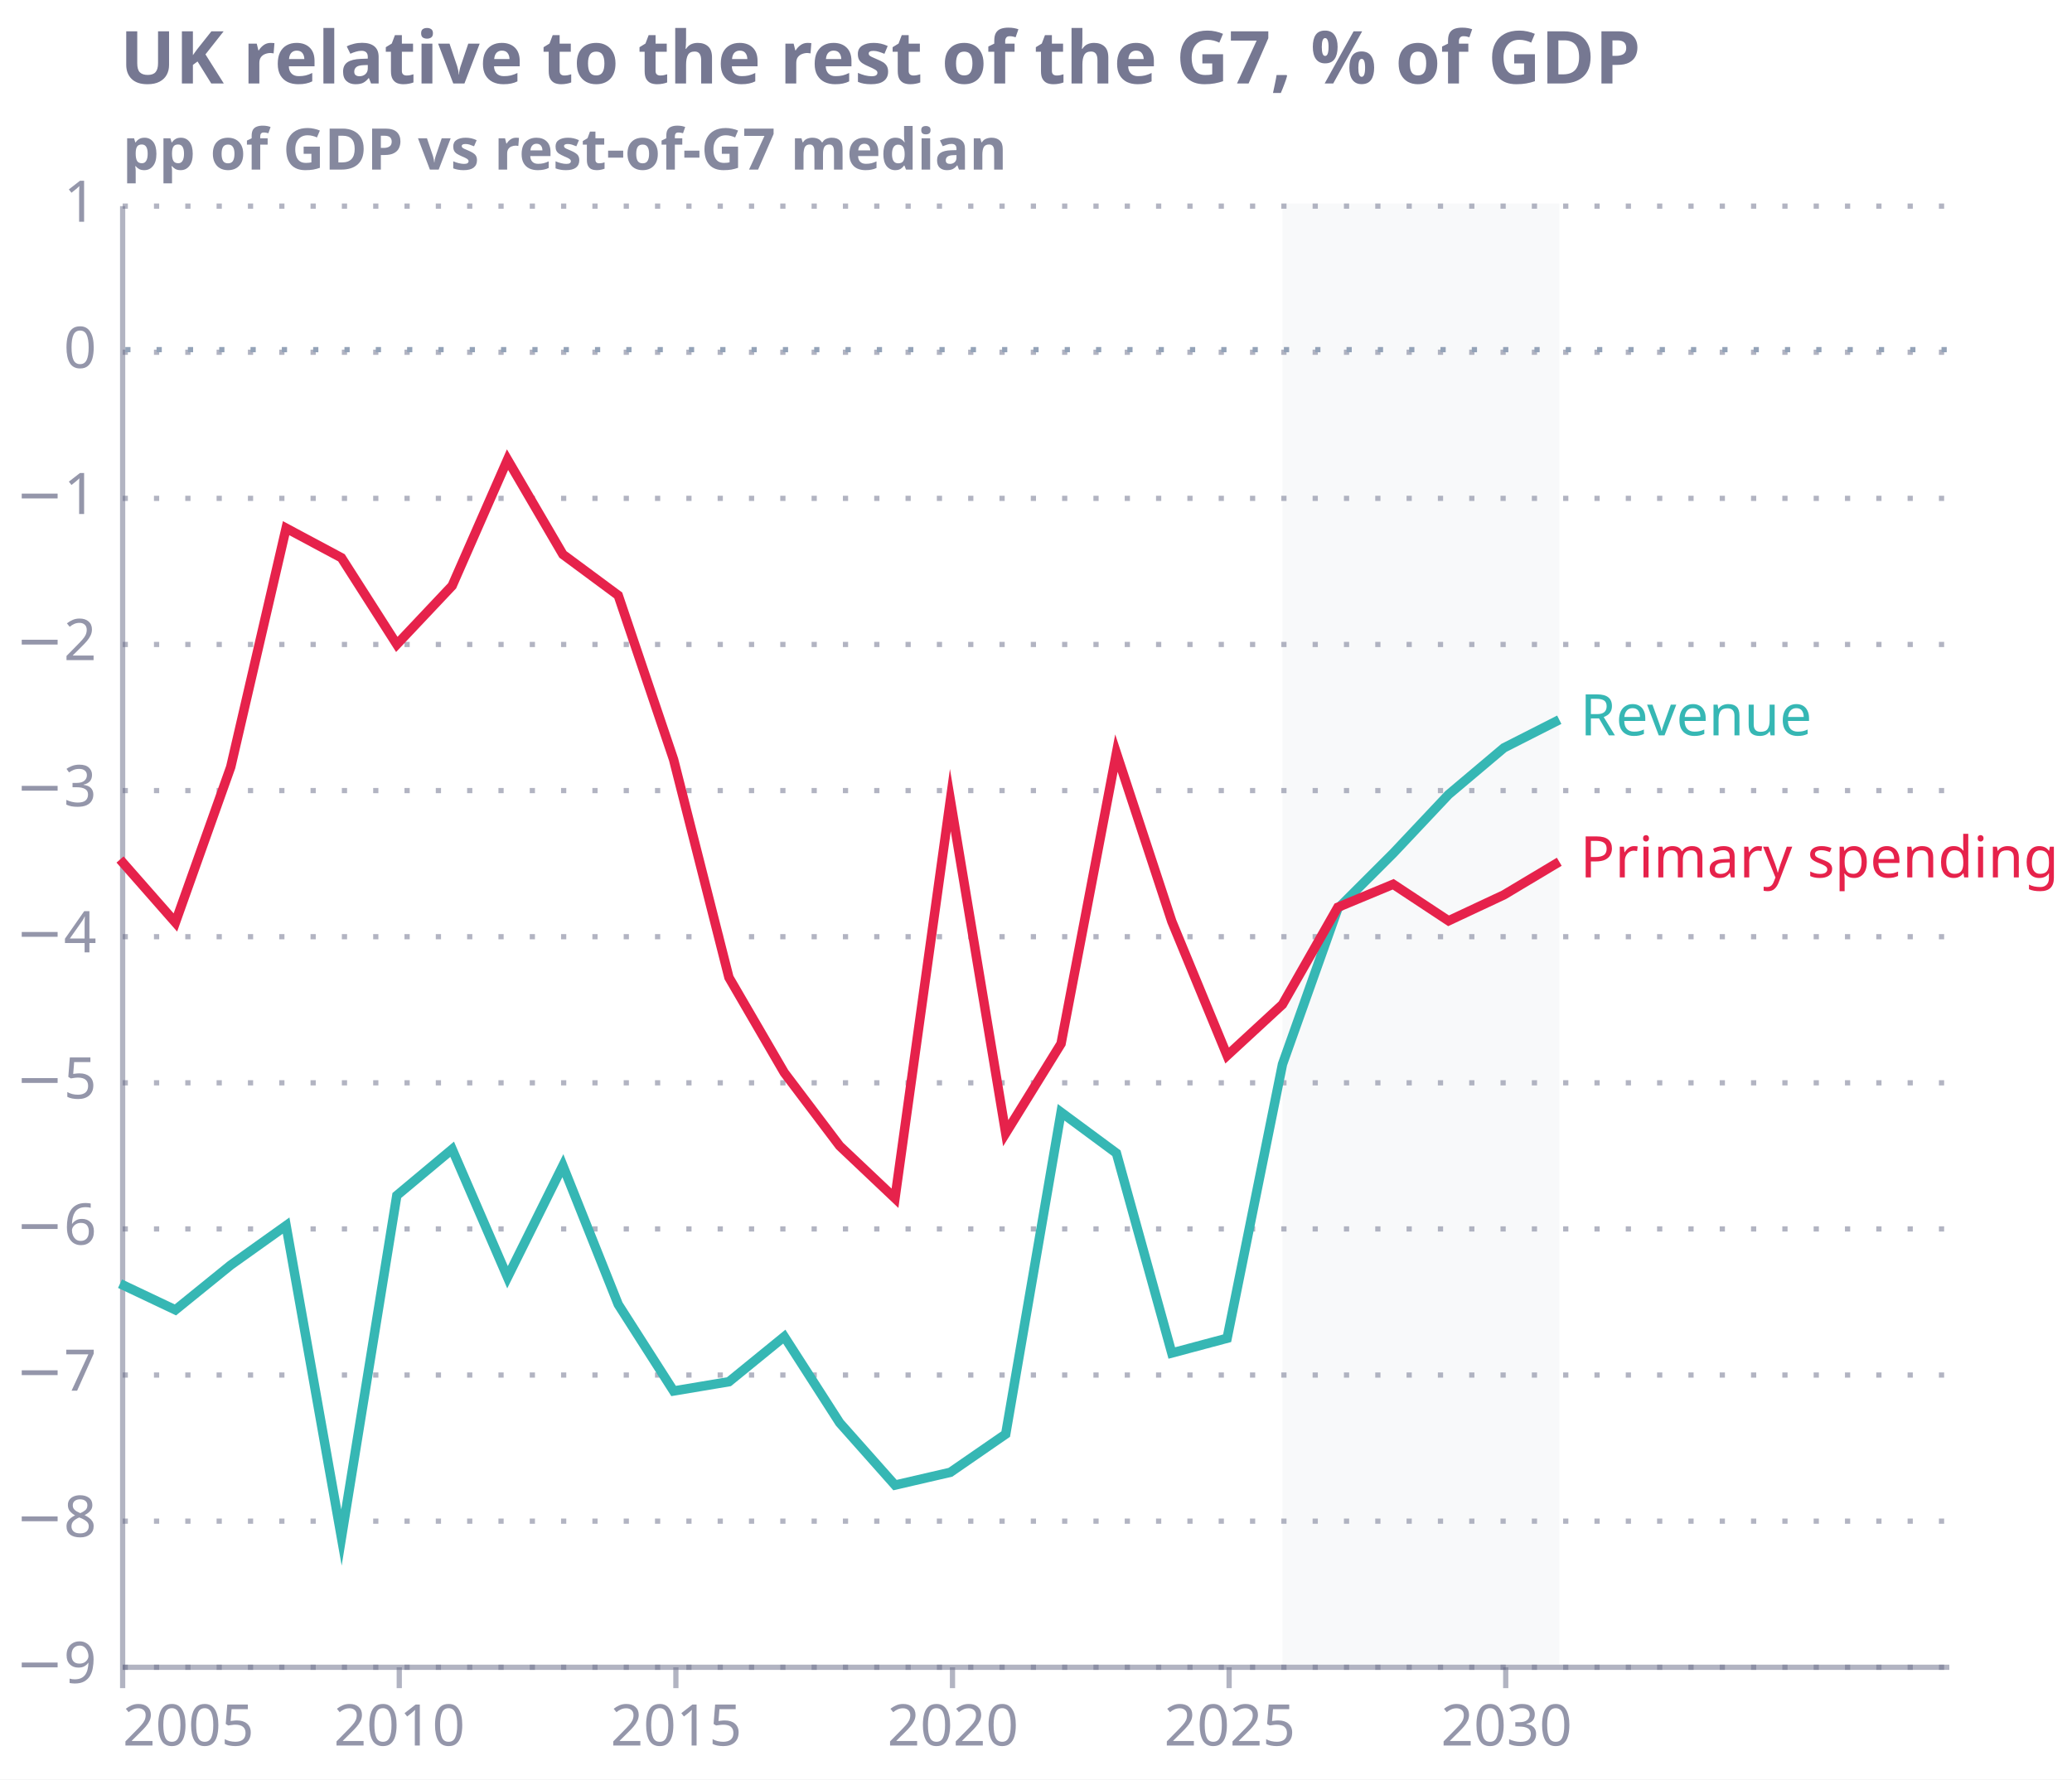
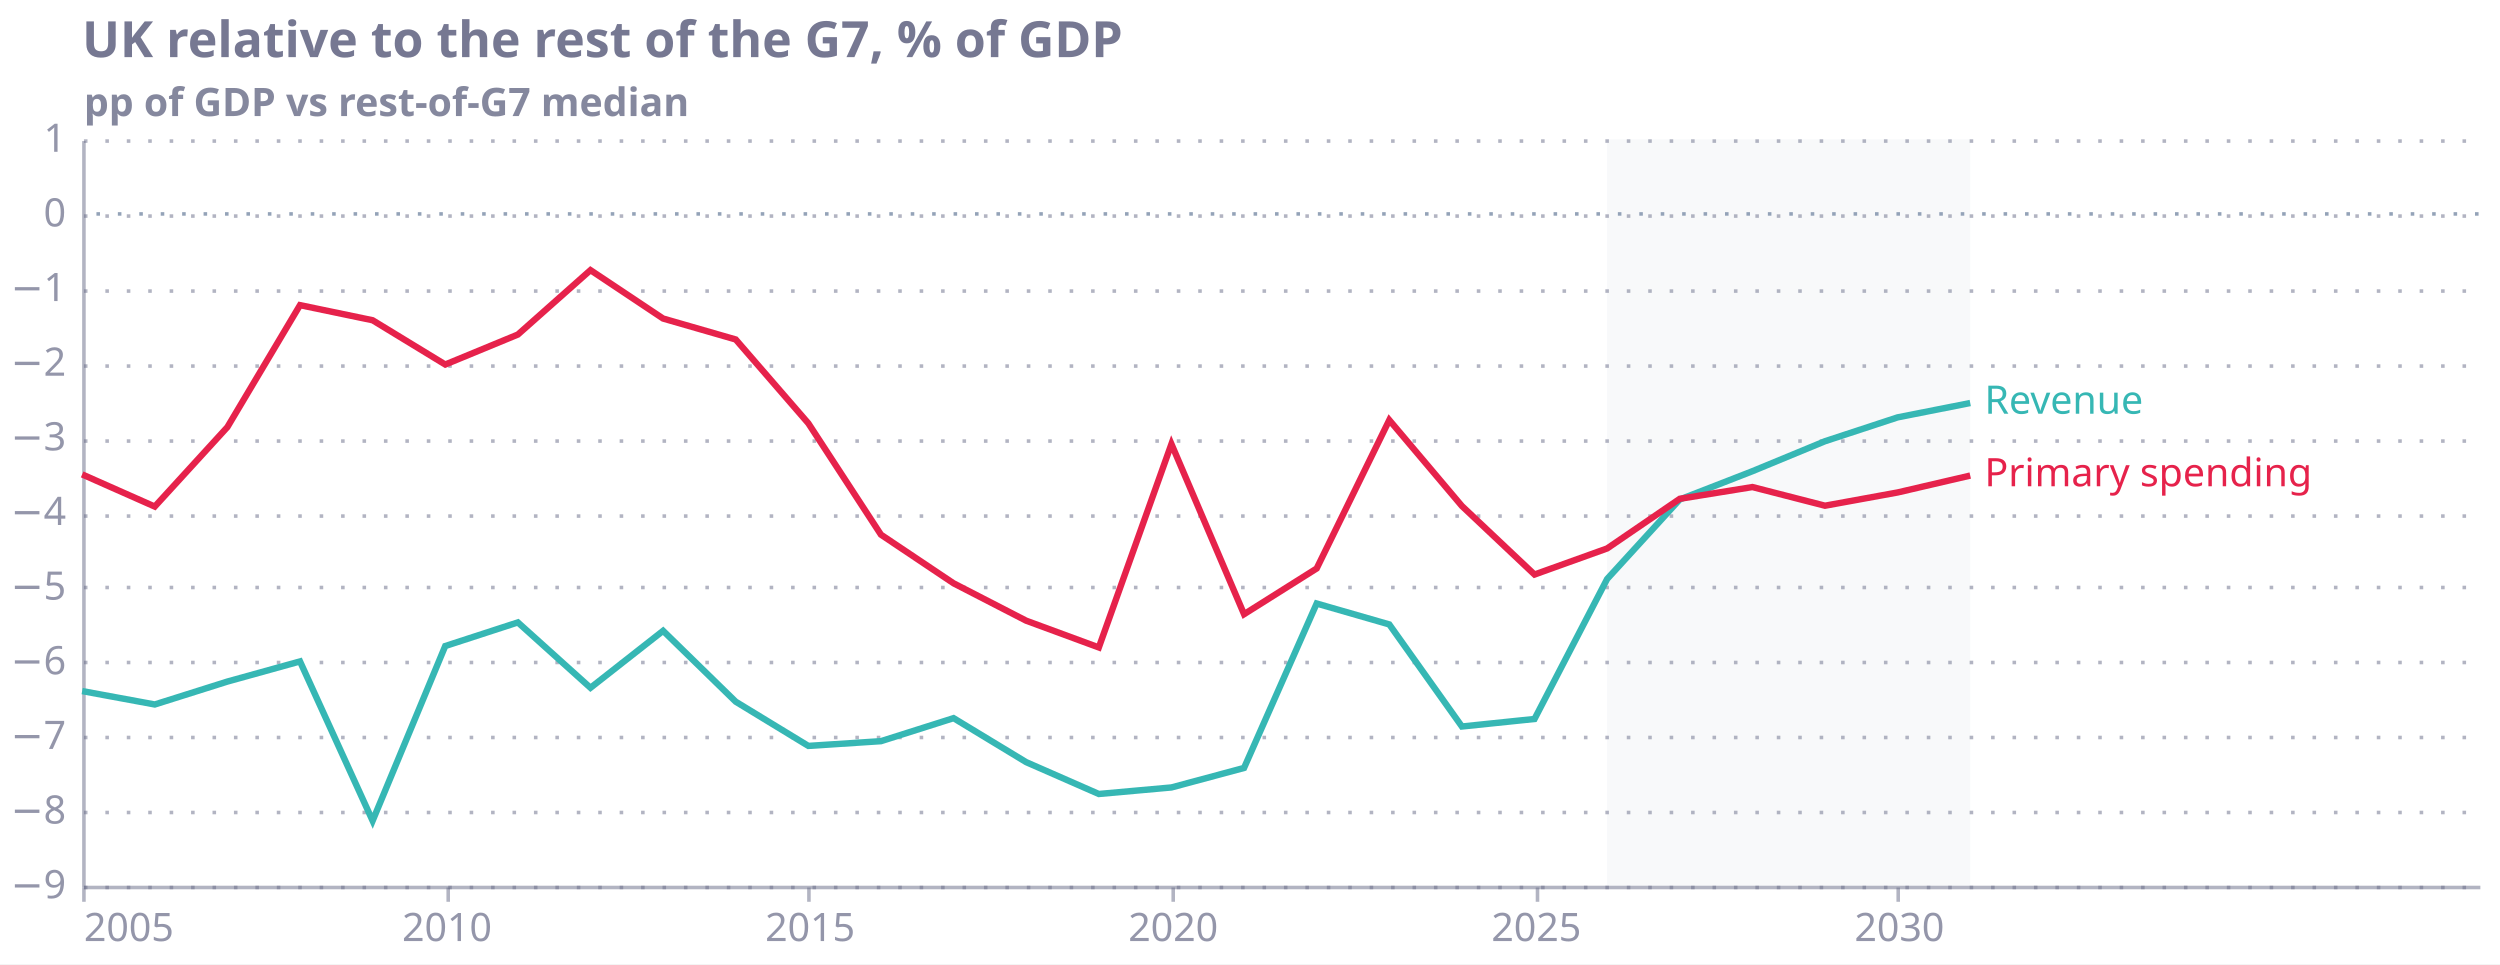
- <svg xmlns="http://www.w3.org/2000/svg" version="1.1" class="marks" width="397" height="341" viewBox="0 0 397 341">
-   <rect width="397" height="341" fill="white" />
+ <svg xmlns="http://www.w3.org/2000/svg" version="1.1" class="marks" width="700" height="270" viewBox="0 0 700 270">
+   <rect width="700" height="270" fill="white" />
  <g fill="none" stroke-miterlimit="10" transform="translate(23,39)">
    <g class="mark-group role-frame root" role="graphics-object" aria-roledescription="group mark container">
      <g transform="translate(0,0)">
-         <path class="background" aria-hidden="true" d="M0,0h350v280h-350Z" />
+         <path class="background" aria-hidden="true" d="M0,0h671v209h-671Z" />
        <g>
          <g class="mark-group role-axis" aria-hidden="true">
            <g transform="translate(0.5,0.5)">
              <path class="background" aria-hidden="true" d="M0,0h0v0h0Z" pointer-events="none" />
              <g>
                <g class="mark-rule role-axis-grid" pointer-events="none">
-                   <line transform="translate(0,280)" x2="350" y2="0" stroke="#676A86" stroke-opacity="0.5" stroke-width="1" stroke-dasharray="1,5" opacity="1" />
-                   <line transform="translate(0,252)" x2="350" y2="0" stroke="#676A86" stroke-opacity="0.5" stroke-width="1" stroke-dasharray="1,5" opacity="1" />
-                   <line transform="translate(0,224)" x2="350" y2="0" stroke="#676A86" stroke-opacity="0.5" stroke-width="1" stroke-dasharray="1,5" opacity="1" />
-                   <line transform="translate(0,196)" x2="350" y2="0" stroke="#676A86" stroke-opacity="0.5" stroke-width="1" stroke-dasharray="1,5" opacity="1" />
-                   <line transform="translate(0,168)" x2="350" y2="0" stroke="#676A86" stroke-opacity="0.5" stroke-width="1" stroke-dasharray="1,5" opacity="1" />
-                   <line transform="translate(0,140)" x2="350" y2="0" stroke="#676A86" stroke-opacity="0.5" stroke-width="1" stroke-dasharray="1,5" opacity="1" />
-                   <line transform="translate(0,112)" x2="350" y2="0" stroke="#676A86" stroke-opacity="0.5" stroke-width="1" stroke-dasharray="1,5" opacity="1" />
-                   <line transform="translate(0,84)" x2="350" y2="0" stroke="#676A86" stroke-opacity="0.5" stroke-width="1" stroke-dasharray="1,5" opacity="1" />
-                   <line transform="translate(0,56)" x2="350" y2="0" stroke="#676A86" stroke-opacity="0.5" stroke-width="1" stroke-dasharray="1,5" opacity="1" />
-                   <line transform="translate(0,28)" x2="350" y2="0" stroke="#676A86" stroke-opacity="0.5" stroke-width="1" stroke-dasharray="1,5" opacity="1" />
-                   <line transform="translate(0,0)" x2="350" y2="0" stroke="#676A86" stroke-opacity="0.5" stroke-width="1" stroke-dasharray="1,5" opacity="1" />
+                   <line transform="translate(0,209)" x2="671" y2="0" stroke="#676A86" stroke-opacity="0.5" stroke-width="1" stroke-dasharray="1,5" opacity="1" />
+                   <line transform="translate(0,188)" x2="671" y2="0" stroke="#676A86" stroke-opacity="0.5" stroke-width="1" stroke-dasharray="1,5" opacity="1" />
+                   <line transform="translate(0,167)" x2="671" y2="0" stroke="#676A86" stroke-opacity="0.5" stroke-width="1" stroke-dasharray="1,5" opacity="1" />
+                   <line transform="translate(0,146)" x2="671" y2="0" stroke="#676A86" stroke-opacity="0.5" stroke-width="1" stroke-dasharray="1,5" opacity="1" />
+                   <line transform="translate(0,125)" x2="671" y2="0" stroke="#676A86" stroke-opacity="0.5" stroke-width="1" stroke-dasharray="1,5" opacity="1" />
+                   <line transform="translate(0,105)" x2="671" y2="0" stroke="#676A86" stroke-opacity="0.5" stroke-width="1" stroke-dasharray="1,5" opacity="1" />
+                   <line transform="translate(0,84)" x2="671" y2="0" stroke="#676A86" stroke-opacity="0.5" stroke-width="1" stroke-dasharray="1,5" opacity="1" />
+                   <line transform="translate(0,63)" x2="671" y2="0" stroke="#676A86" stroke-opacity="0.5" stroke-width="1" stroke-dasharray="1,5" opacity="1" />
+                   <line transform="translate(0,42)" x2="671" y2="0" stroke="#676A86" stroke-opacity="0.5" stroke-width="1" stroke-dasharray="1,5" opacity="1" />
+                   <line transform="translate(0,21)" x2="671" y2="0" stroke="#676A86" stroke-opacity="0.5" stroke-width="1" stroke-dasharray="1,5" opacity="1" />
+                   <line transform="translate(0,0)" x2="671" y2="0" stroke="#676A86" stroke-opacity="0.5" stroke-width="1" stroke-dasharray="1,5" opacity="1" />
                </g>
              </g>
              <path class="foreground" aria-hidden="true" d="" pointer-events="none" display="none" />
            </g>
          </g>
          <g class="mark-group role-axis" role="graphics-symbol" aria-roledescription="axis" aria-label="X-axis for a linear scale with values from 2005 to 2038">
-             <g transform="translate(0.5,280.5)">
+             <g transform="translate(0.5,209.5)">
              <path class="background" aria-hidden="true" d="M0,0h0v0h0Z" pointer-events="none" />
              <g>
                <g class="mark-rule role-axis-tick" pointer-events="none">
                  <line transform="translate(0,0)" x2="0" y2="4" stroke="#676A86" stroke-opacity="0.5" stroke-width="1" opacity="1" />
-                   <line transform="translate(53,0)" x2="0" y2="4" stroke="#676A86" stroke-opacity="0.5" stroke-width="1" opacity="1" />
-                   <line transform="translate(106,0)" x2="0" y2="4" stroke="#676A86" stroke-opacity="0.5" stroke-width="1" opacity="1" />
-                   <line transform="translate(159,0)" x2="0" y2="4" stroke="#676A86" stroke-opacity="0.5" stroke-width="1" opacity="1" />
-                   <line transform="translate(212,0)" x2="0" y2="4" stroke="#676A86" stroke-opacity="0.5" stroke-width="1" opacity="1" />
-                   <line transform="translate(265,0)" x2="0" y2="4" stroke="#676A86" stroke-opacity="0.5" stroke-width="1" opacity="1" />
+                   <line transform="translate(102,0)" x2="0" y2="4" stroke="#676A86" stroke-opacity="0.5" stroke-width="1" opacity="1" />
+                   <line transform="translate(203,0)" x2="0" y2="4" stroke="#676A86" stroke-opacity="0.5" stroke-width="1" opacity="1" />
+                   <line transform="translate(305,0)" x2="0" y2="4" stroke="#676A86" stroke-opacity="0.5" stroke-width="1" opacity="1" />
+                   <line transform="translate(407,0)" x2="0" y2="4" stroke="#676A86" stroke-opacity="0.5" stroke-width="1" opacity="1" />
+                   <line transform="translate(508,0)" x2="0" y2="4" stroke="#676A86" stroke-opacity="0.5" stroke-width="1" opacity="1" />
                </g>
                <g class="mark-text role-axis-label" pointer-events="none">
                  <text text-anchor="start" transform="translate(0,15)" font-family="Circular Std" font-size="11px" fill="#676A86" fill-opacity="0.7" opacity="1">2005</text>
-                   <text text-anchor="middle" transform="translate(53.0303,15)" font-family="Circular Std" font-size="11px" fill="#676A86" fill-opacity="0.7" opacity="1">2010</text>
-                   <text text-anchor="middle" transform="translate(106.0606,15)" font-family="Circular Std" font-size="11px" fill="#676A86" fill-opacity="0.7" opacity="1">2015</text>
-                   <text text-anchor="middle" transform="translate(159.0909,15)" font-family="Circular Std" font-size="11px" fill="#676A86" fill-opacity="0.7" opacity="1">2020</text>
-                   <text text-anchor="middle" transform="translate(212.1212,15)" font-family="Circular Std" font-size="11px" fill="#676A86" fill-opacity="0.7" opacity="1">2025</text>
-                   <text text-anchor="middle" transform="translate(265.1515,15)" font-family="Circular Std" font-size="11px" fill="#676A86" fill-opacity="0.7" opacity="1">2030</text>
+                   <text text-anchor="middle" transform="translate(101.6667,15)" font-family="Circular Std" font-size="11px" fill="#676A86" fill-opacity="0.7" opacity="1">2010</text>
+                   <text text-anchor="middle" transform="translate(203.3333,15)" font-family="Circular Std" font-size="11px" fill="#676A86" fill-opacity="0.7" opacity="1">2015</text>
+                   <text text-anchor="middle" transform="translate(305,15)" font-family="Circular Std" font-size="11px" fill="#676A86" fill-opacity="0.7" opacity="1">2020</text>
+                   <text text-anchor="middle" transform="translate(406.6667,15)" font-family="Circular Std" font-size="11px" fill="#676A86" fill-opacity="0.7" opacity="1">2025</text>
+                   <text text-anchor="middle" transform="translate(508.3333,15)" font-family="Circular Std" font-size="11px" fill="#676A86" fill-opacity="0.7" opacity="1">2030</text>
                </g>
                <g class="mark-rule role-axis-domain" pointer-events="none">
-                   <line transform="translate(0,0)" x2="350" y2="0" stroke="#676A86" stroke-opacity="0.5" stroke-width="1" opacity="1" />
+                   <line transform="translate(0,0)" x2="671" y2="0" stroke="#676A86" stroke-opacity="0.5" stroke-width="1" opacity="1" />
                </g>
              </g>
              <path class="foreground" aria-hidden="true" d="" pointer-events="none" display="none" />
            </g>
          </g>
          <g class="mark-group role-axis" role="graphics-symbol" aria-roledescription="axis" aria-label="Y-axis titled 'pp of GDP vs rest-of-G7 median' for a linear scale with values from −9 to 1">
            <g transform="translate(0.5,0.5)">
              <path class="background" aria-hidden="true" d="M0,0h0v0h0Z" pointer-events="none" />
              <g>
                <g class="mark-text role-axis-label" pointer-events="none">
-                   <text text-anchor="end" transform="translate(-5,283)" font-family="Circular Std" font-size="11px" fill="#676A86" fill-opacity="0.7" opacity="1">−9</text>
-                   <text text-anchor="end" transform="translate(-5,255)" font-family="Circular Std" font-size="11px" fill="#676A86" fill-opacity="0.7" opacity="1">−8</text>
-                   <text text-anchor="end" transform="translate(-5,227)" font-family="Circular Std" font-size="11px" fill="#676A86" fill-opacity="0.7" opacity="1">−7</text>
-                   <text text-anchor="end" transform="translate(-5,199)" font-family="Circular Std" font-size="11px" fill="#676A86" fill-opacity="0.7" opacity="1">−6</text>
-                   <text text-anchor="end" transform="translate(-5,171)" font-family="Circular Std" font-size="11px" fill="#676A86" fill-opacity="0.7" opacity="1">−5</text>
-                   <text text-anchor="end" transform="translate(-5,143)" font-family="Circular Std" font-size="11px" fill="#676A86" fill-opacity="0.7" opacity="1">−4</text>
-                   <text text-anchor="end" transform="translate(-5,115)" font-family="Circular Std" font-size="11px" fill="#676A86" fill-opacity="0.7" opacity="1">−3</text>
-                   <text text-anchor="end" transform="translate(-5,87)" font-family="Circular Std" font-size="11px" fill="#676A86" fill-opacity="0.7" opacity="1">−2</text>
-                   <text text-anchor="end" transform="translate(-5,59)" font-family="Circular Std" font-size="11px" fill="#676A86" fill-opacity="0.7" opacity="1">−1</text>
-                   <text text-anchor="end" transform="translate(-5,31)" font-family="Circular Std" font-size="11px" fill="#676A86" fill-opacity="0.7" opacity="1">0</text>
+                   <text text-anchor="end" transform="translate(-5,212)" font-family="Circular Std" font-size="11px" fill="#676A86" fill-opacity="0.7" opacity="1">−9</text>
+                   <text text-anchor="end" transform="translate(-5,191.1)" font-family="Circular Std" font-size="11px" fill="#676A86" fill-opacity="0.7" opacity="1">−8</text>
+                   <text text-anchor="end" transform="translate(-5,170.2)" font-family="Circular Std" font-size="11px" fill="#676A86" fill-opacity="0.7" opacity="1">−7</text>
+                   <text text-anchor="end" transform="translate(-5,149.3)" font-family="Circular Std" font-size="11px" fill="#676A86" fill-opacity="0.7" opacity="1">−6</text>
+                   <text text-anchor="end" transform="translate(-5,128.4)" font-family="Circular Std" font-size="11px" fill="#676A86" fill-opacity="0.7" opacity="1">−5</text>
+                   <text text-anchor="end" transform="translate(-5,107.5)" font-family="Circular Std" font-size="11px" fill="#676A86" fill-opacity="0.7" opacity="1">−4</text>
+                   <text text-anchor="end" transform="translate(-5,86.6)" font-family="Circular Std" font-size="11px" fill="#676A86" fill-opacity="0.7" opacity="1">−3</text>
+                   <text text-anchor="end" transform="translate(-5,65.7)" font-family="Circular Std" font-size="11px" fill="#676A86" fill-opacity="0.7" opacity="1">−2</text>
+                   <text text-anchor="end" transform="translate(-5,44.8)" font-family="Circular Std" font-size="11px" fill="#676A86" fill-opacity="0.7" opacity="1">−1</text>
+                   <text text-anchor="end" transform="translate(-5,23.9)" font-family="Circular Std" font-size="11px" fill="#676A86" fill-opacity="0.7" opacity="1">0</text>
                  <text text-anchor="end" transform="translate(-5,3)" font-family="Circular Std" font-size="11px" fill="#676A86" fill-opacity="0.7" opacity="1">1</text>
                </g>
                <g class="mark-rule role-axis-domain" pointer-events="none">
-                   <line transform="translate(0,280)" x2="0" y2="-280" stroke="#676A86" stroke-opacity="0.5" stroke-width="1" opacity="1" />
+                   <line transform="translate(0,209)" x2="0" y2="-209" stroke="#676A86" stroke-opacity="0.5" stroke-width="1" opacity="1" />
                </g>
                <g class="mark-text role-axis-title" pointer-events="none">
                  <text text-anchor="start" transform="translate(0,-7)" font-family="Circular Std" font-size="11px" font-weight="bold" fill="#676A86" fill-opacity="0.8" opacity="1">pp of GDP vs rest-of-G7 median</text>
                </g>
              </g>
              <path class="foreground" aria-hidden="true" d="" pointer-events="none" display="none" />
            </g>
          </g>
          <g class="mark-rect role-mark layer_0_marks" role="graphics-object" aria-roledescription="rect mark container">
-             <path aria-label="a: 2026; b: 2031" role="graphics-symbol" aria-roledescription="rect mark" d="M222.727,0h53.03v280h-53.03Z" fill="#94a3b8" opacity="0.07" />
+             <path aria-label="a: 2026; b: 2031" role="graphics-symbol" aria-roledescription="rect mark" d="M427,0h101.667v209h-101.667Z" fill="#94a3b8" opacity="0.07" />
          </g>
          <g class="mark-rule role-mark layer_1_marks" role="graphics-object" aria-roledescription="rule mark container">
-             <line aria-label="y: 0" role="graphics-symbol" aria-roledescription="rule mark" transform="translate(350,28)" x2="-350" y2="0" stroke="#94a3b8" stroke-dasharray="1,5" />
+             <line aria-label="y: 0" role="graphics-symbol" aria-roledescription="rule mark" transform="translate(671,20.9)" x2="-671" y2="0" stroke="#94a3b8" stroke-dasharray="1,5" />
          </g>
          <g class="mark-group role-scope layer_2_pathgroup" role="graphics-object" aria-roledescription="group mark container">
            <g transform="translate(0,0)">
-               <path class="background" aria-hidden="true" d="M0,0h350v280h-350Z" />
+               <path class="background" aria-hidden="true" d="M0,0h671v209h-671Z" />
              <g>
                <g class="mark-line role-mark layer_2_marks" role="graphics-object" aria-roledescription="line mark container">
-                   <path aria-label="year: 2005; pp of GDP vs rest-of-G7 median: −6.3925; kind: Revenue" role="graphics-symbol" aria-roledescription="line mark" d="M0,206.99L10.606,212.016L21.212,203.42L31.818,195.86L42.424,255.64L53.03,190.092L63.636,181.23L74.242,205.758L84.848,184.38L95.455,210.966L106.061,227.556L116.667,225.778L127.273,217.14L137.879,233.646L148.485,245.588L159.091,243.138L169.697,235.816L180.303,174.146L190.909,181.986L201.515,220.276L212.121,217.448L222.727,164.934L233.333,135.114L243.939,124.516L254.545,113.26L265.152,104.314L275.758,98.924" stroke="#36B7B4" stroke-width="1.8" />
+                   <path aria-label="year: 2005; pp of GDP vs rest-of-G7 median: −6.3925; kind: Revenue" role="graphics-symbol" aria-roledescription="line mark" d="M0,154.503L20.333,158.255L40.667,151.838L61,146.195L81.333,190.817L101.667,141.89L122,135.275L142.333,153.584L162.667,137.627L183,157.471L203.333,169.854L223.667,168.527L244,162.08L264.333,174.4L284.667,183.314L305,181.485L325.333,176.02L345.667,129.988L366,135.84L386.333,164.42L406.667,162.309L427,123.111L447.333,100.853L467.667,92.942L488,84.541L508.333,77.863L528.667,73.84" stroke="#36B7B4" stroke-width="1.8" />
                </g>
              </g>
              <path class="foreground" aria-hidden="true" d="" display="none" />
            </g>
            <g transform="translate(0,0)">
-               <path class="background" aria-hidden="true" d="M0,0h350v280h-350Z" />
+               <path class="background" aria-hidden="true" d="M0,0h671v209h-671Z" />
              <g>
                <g class="mark-line role-mark layer_2_marks" role="graphics-object" aria-roledescription="line mark container">
-                   <path aria-label="year: 2005; pp of GDP vs rest-of-G7 median: −3.4895; kind: Primary spending" role="graphics-symbol" aria-roledescription="line mark" d="M0,125.706L10.606,137.774L21.212,107.968L31.818,62.216L42.424,67.886L53.03,84.49L63.636,73.248L74.242,49.084L84.848,67.242L95.455,75.096L106.061,106.54L116.667,148.316L127.273,166.558L137.879,180.586L148.485,190.624L159.091,114.324L169.697,178.15L180.303,161L190.909,105.322L201.515,137.564L212.121,163.268L222.727,153.482L233.333,134.862L243.939,130.452L254.545,137.452L265.152,132.482L275.758,126.14" stroke="#E6224B" stroke-width="1.8" />
+                   <path aria-label="year: 2005; pp of GDP vs rest-of-G7 median: −3.4895; kind: Primary spending" role="graphics-symbol" aria-roledescription="line mark" d="M0,93.831L20.333,102.838L40.667,80.59L61,46.44L81.333,50.672L101.667,63.066L122,54.674L142.333,36.638L162.667,50.191L183,56.054L203.333,79.524L223.667,110.707L244,124.324L264.333,134.795L284.667,142.287L305,85.335L325.333,132.976L345.667,120.175L366,78.615L386.333,102.682L406.667,121.868L427,114.563L447.333,100.665L467.667,97.373L488,102.598L508.333,98.888L528.667,94.154" stroke="#E6224B" stroke-width="1.8" />
                </g>
              </g>
              <path class="foreground" aria-hidden="true" d="" display="none" />
            </g>
          </g>
          <g class="mark-text role-mark layer_3_marks" role="graphics-object" aria-roledescription="text mark container">
-             <text aria-label="year: 2031; ylab: −3.505; kind: Primary spending" role="graphics-symbol" aria-roledescription="text mark" text-anchor="start" transform="translate(279.7576,129.14)" font-family="Circular Std" font-size="11px" fill="#E6224B">Primary spending</text>
-             <text aria-label="year: 2031; ylab: −2.533; kind: Revenue" role="graphics-symbol" aria-roledescription="text mark" text-anchor="start" transform="translate(279.7576,101.924)" font-family="Circular Std" font-size="11px" fill="#36B7B4">Revenue</text>
+             <text aria-label="year: 2031; ylab: −3.505; kind: Primary spending" role="graphics-symbol" aria-roledescription="text mark" text-anchor="start" transform="translate(532.6667,97.1545)" font-family="Circular Std" font-size="11px" fill="#E6224B">Primary spending</text>
+             <text aria-label="year: 2031; ylab: −2.533; kind: Revenue" role="graphics-symbol" aria-roledescription="text mark" text-anchor="start" transform="translate(532.6667,76.8397)" font-family="Circular Std" font-size="11px" fill="#36B7B4">Revenue</text>
          </g>
          <g class="mark-group role-title">
            <g transform="translate(0,-34)">
              <path class="background" aria-hidden="true" d="M0,0h0v0h0Z" pointer-events="none" />
              <g>
                <g class="mark-text role-title-text" role="graphics-symbol" aria-roledescription="title" aria-label="Title text 'UK relative to the rest of the G7, % of GDP'" pointer-events="none">
                  <text text-anchor="start" transform="translate(0,11)" font-family="Circular Std" font-size="14px" font-weight="bold" fill="#676A86E6" opacity="1">UK relative to the rest of the G7, % of GDP</text>
                </g>
              </g>
              <path class="foreground" aria-hidden="true" d="" pointer-events="none" display="none" />
            </g>
          </g>
        </g>
        <path class="foreground" aria-hidden="true" d="" display="none" />
      </g>
    </g>
  </g>
</svg>
